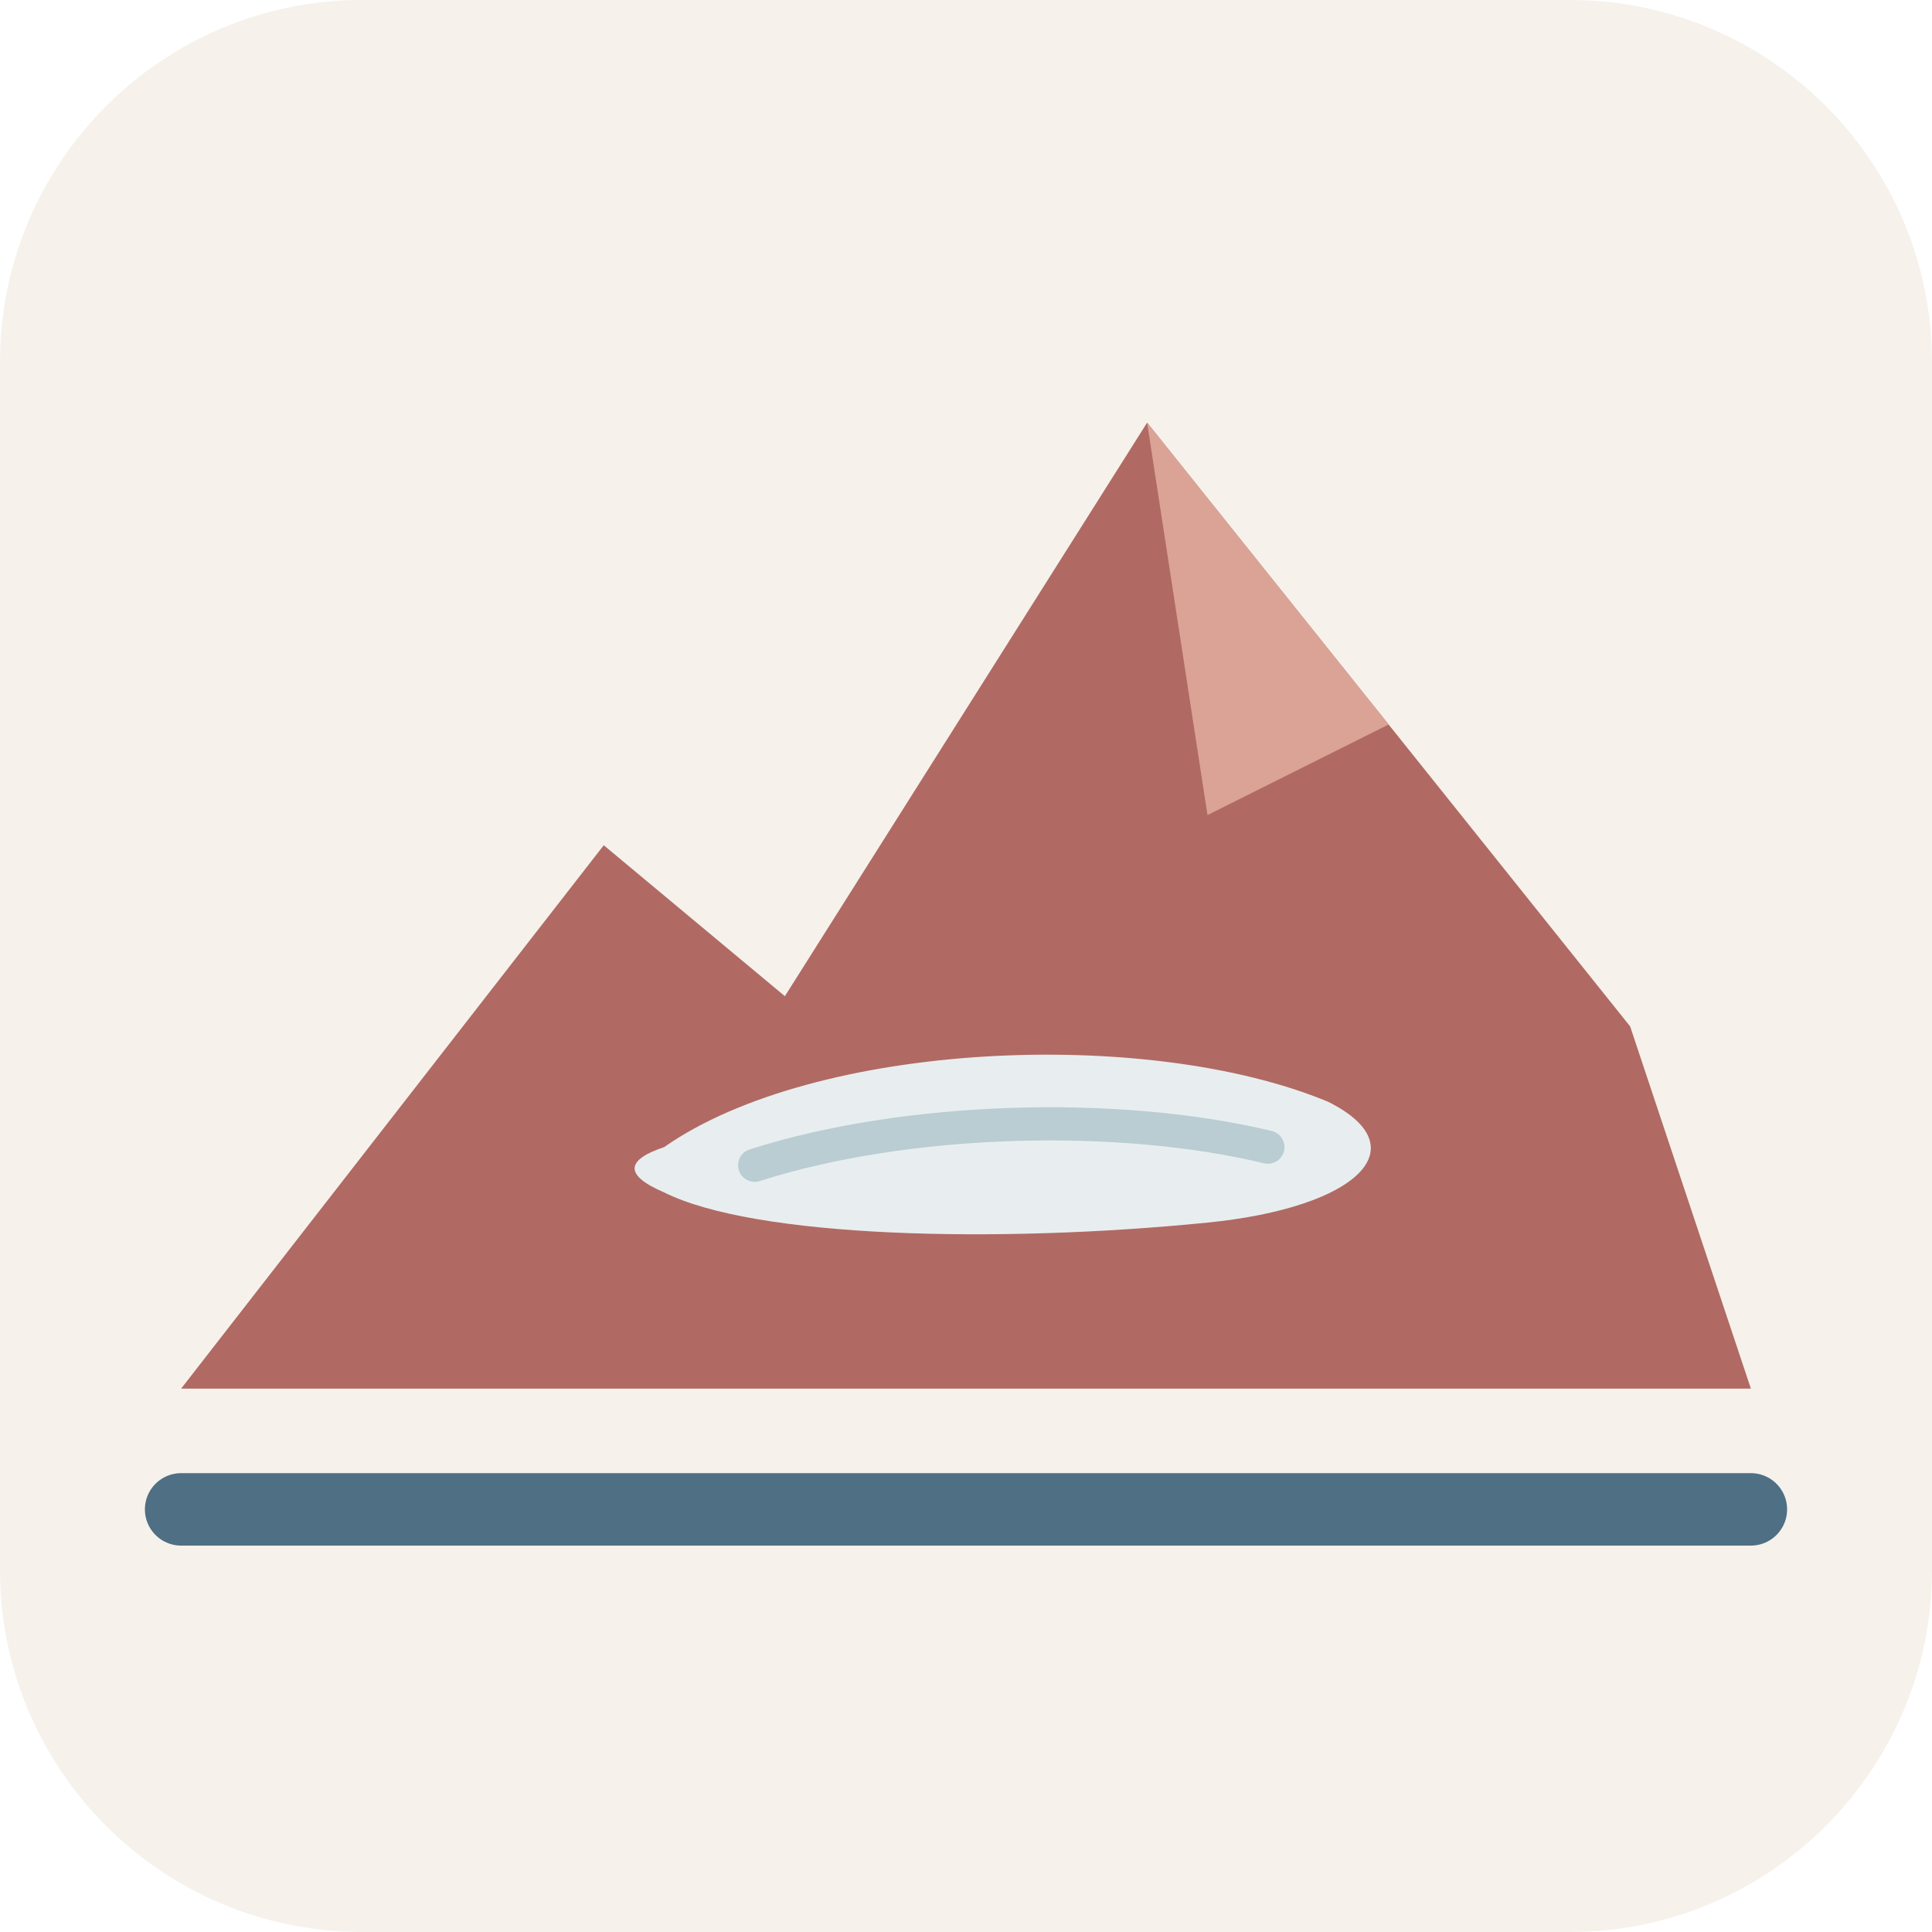
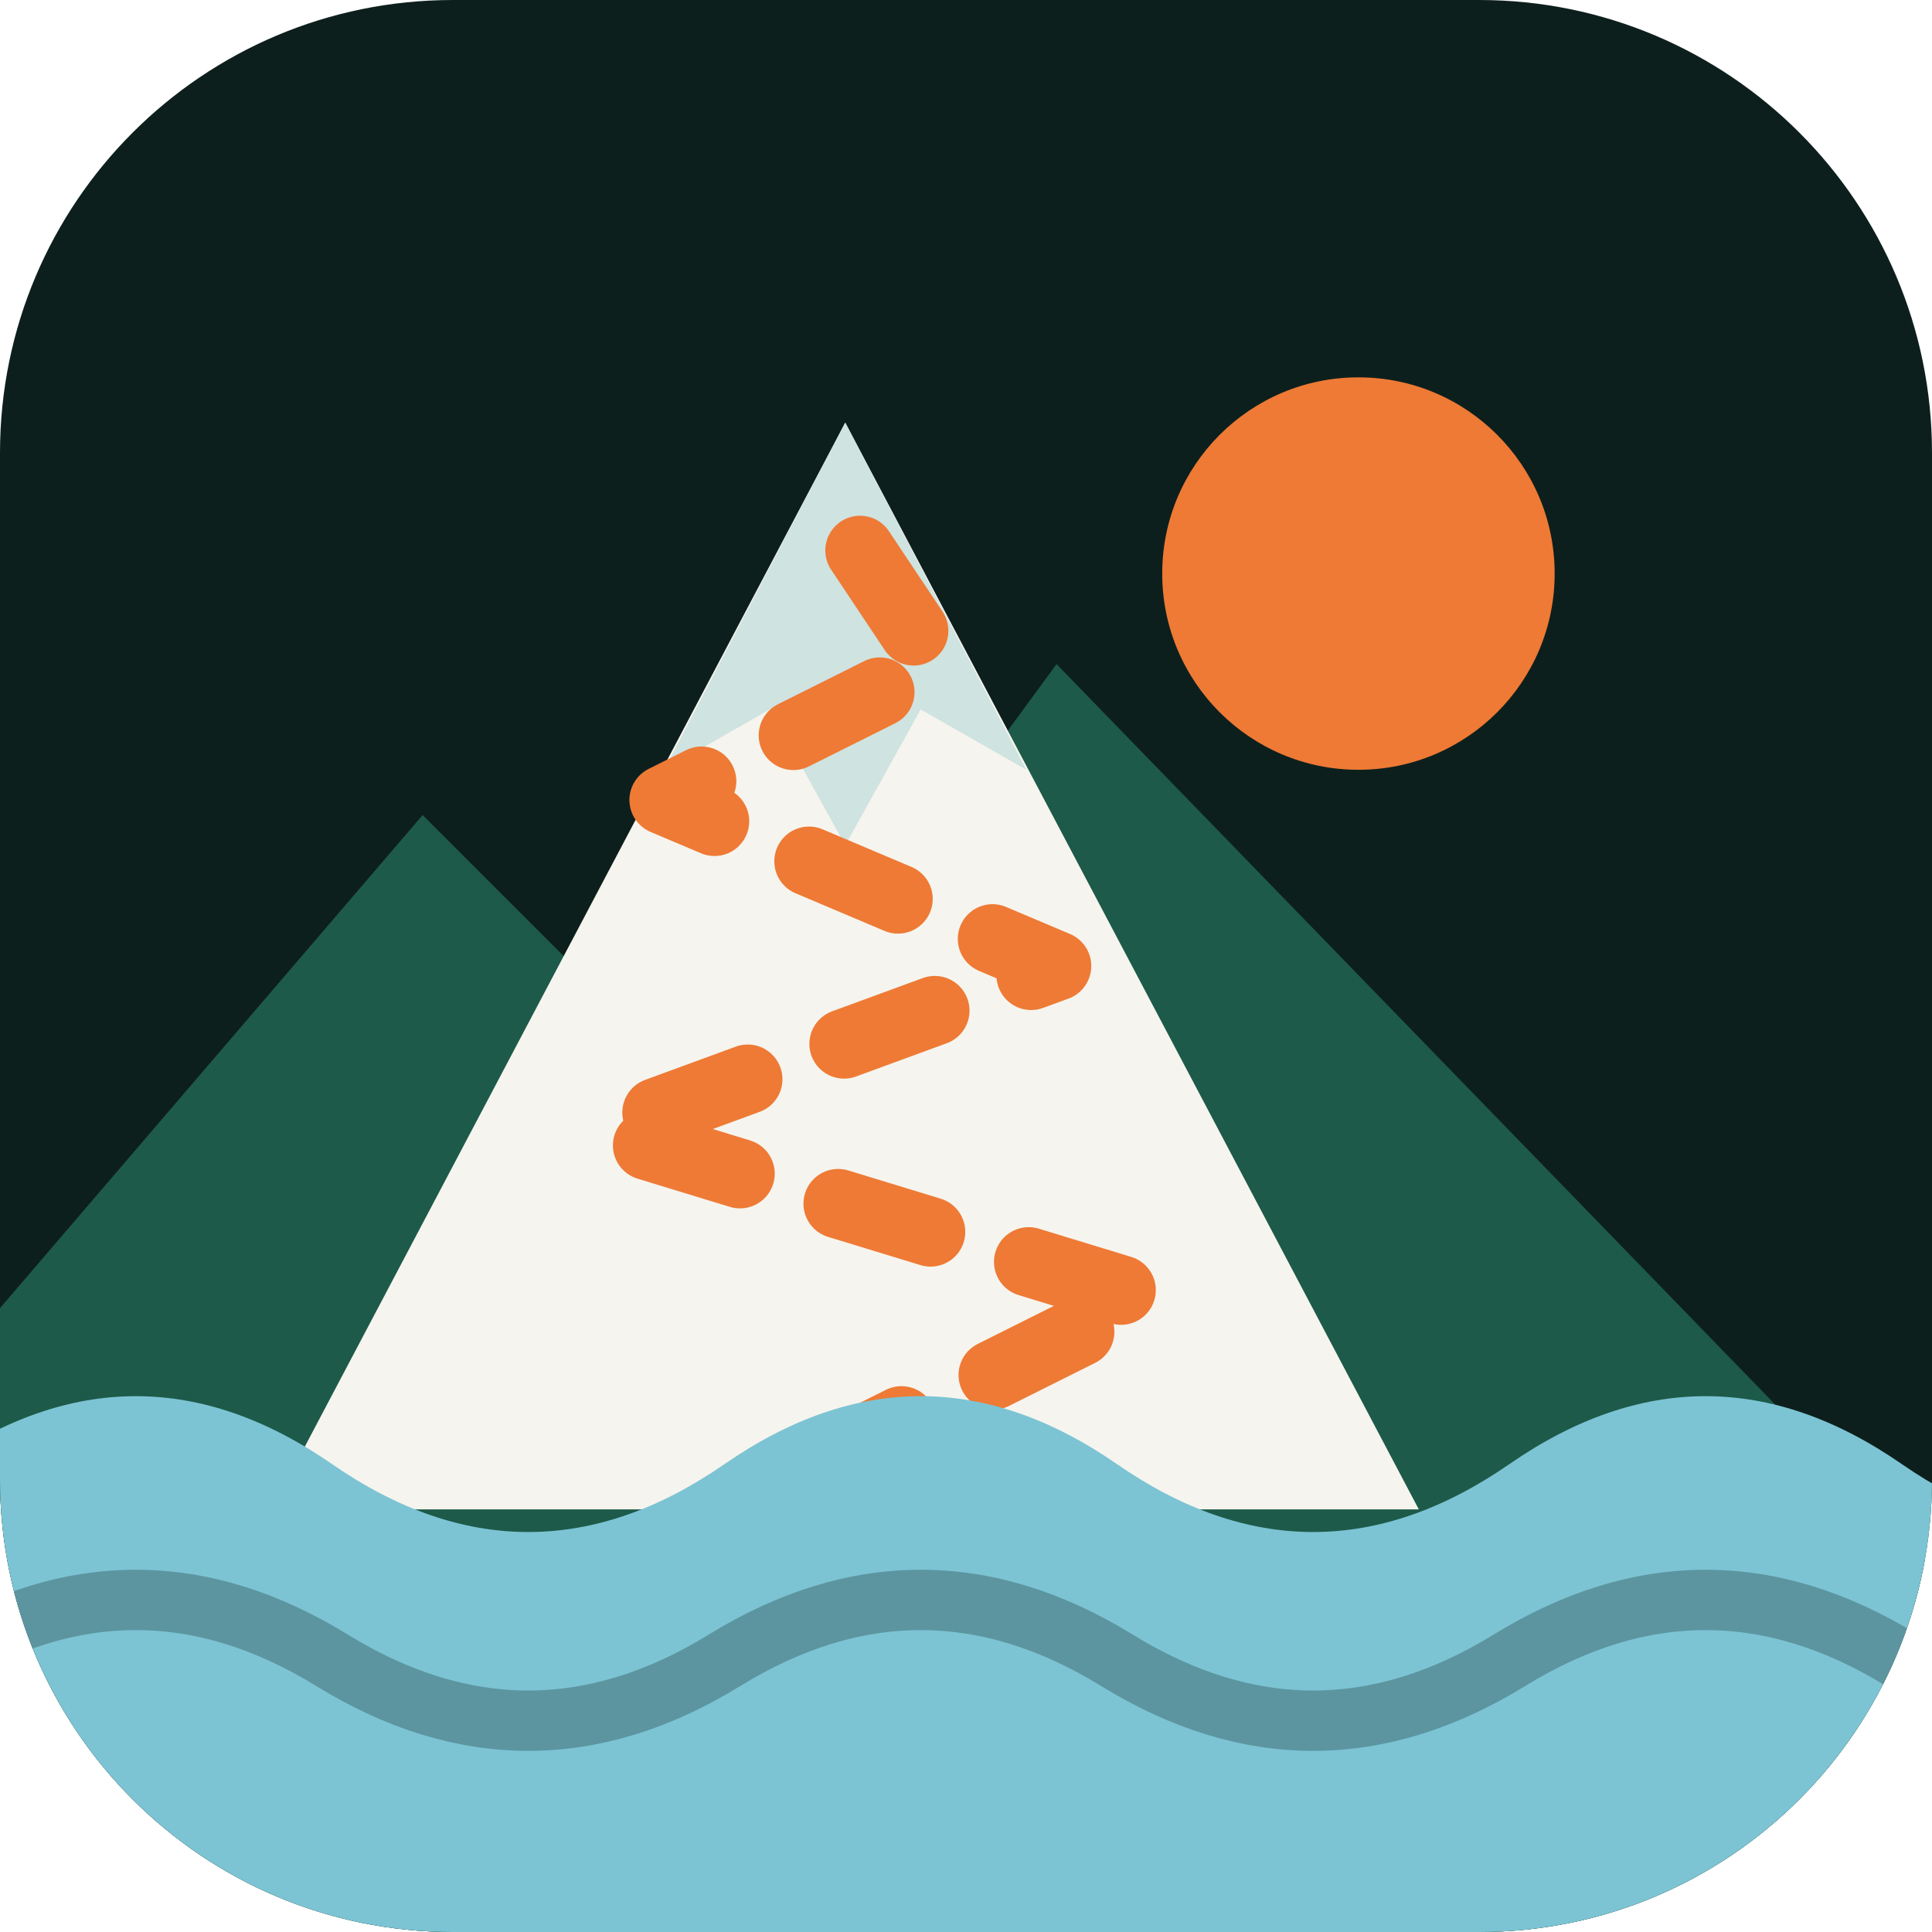
<svg xmlns="http://www.w3.org/2000/svg" viewBox="0 0 64 64">
-   <rect width="64" height="64" rx="12" fill="#f6f1eb" />
-   <path d="M6 46 L20 28 L26 33 L38 14 L46 24 L54 34 L58 46 Z" fill="#b06a63" />
-   <path d="M38 14 L46 24 L40 27 Z" fill="#dba396" />
-   <path d="M22 38 C 27 34.5, 38 34, 44 36.5 C 47 38, 45 40, 40 40.5 C 33 41.2, 25 41, 22 39.5 C 20.6 38.9, 20.8 38.4, 22 38 Z" fill="#e8eef0" />
-   <path d="M25 38.6 C 30 37, 37 36.8, 42 38" fill="none" stroke="#b9cdd3" stroke-width="1.1" stroke-linecap="round" />
-   <path d="M6 50 H58" stroke="#4e6f84" stroke-width="2.4" stroke-linecap="round" />
+   <defs>
+     <clipPath id="c">
+       <rect width="64" height="64" rx="15" />
+     </clipPath>
+   </defs>
+   <g clip-path="url(#c)">
+     <rect width="64" height="64" fill="#0d1f1c" />
+     <circle cx="45" cy="19" r="6.5" fill="#ee7a35" />
+     <path d="M-4 48 L14 27 L24 37 L35 22 L68 56 L68 70 L-4 70Z" fill="#1d5a49" />
+     <path d="M9 50 L28 14 L47 50 Z" fill="#f6f4ee" />
+     <path d="M28 14 L34 25.5 L30.5 23.5 L28 28 L25.5 23.5 L22 25.5Z" fill="#cfe3e0" />
+     <path d="M27 48.5 L38 43 L20 37.5 L35 32 L22 26.5 L31 22 L28 17.5" fill="none" stroke="#ee7a35" stroke-width="2.3" stroke-linecap="round" stroke-linejoin="round" stroke-dasharray="3.2 3.4" />
+     <path d="M-2 48.5 q6.5 -4.5 13 0 t13 0 t13 0 t13 0 t13 0 t13 0 V70 H-2Z" fill="#7cc4d4" />
+     <path d="M-2 55 q6.5 -4 13 0 t13 0 t13 0 t13 0 t13 0 t13 0" fill="none" stroke="#0d1f1c" stroke-opacity=".28" stroke-width="2" />
+   </g>
</svg>
